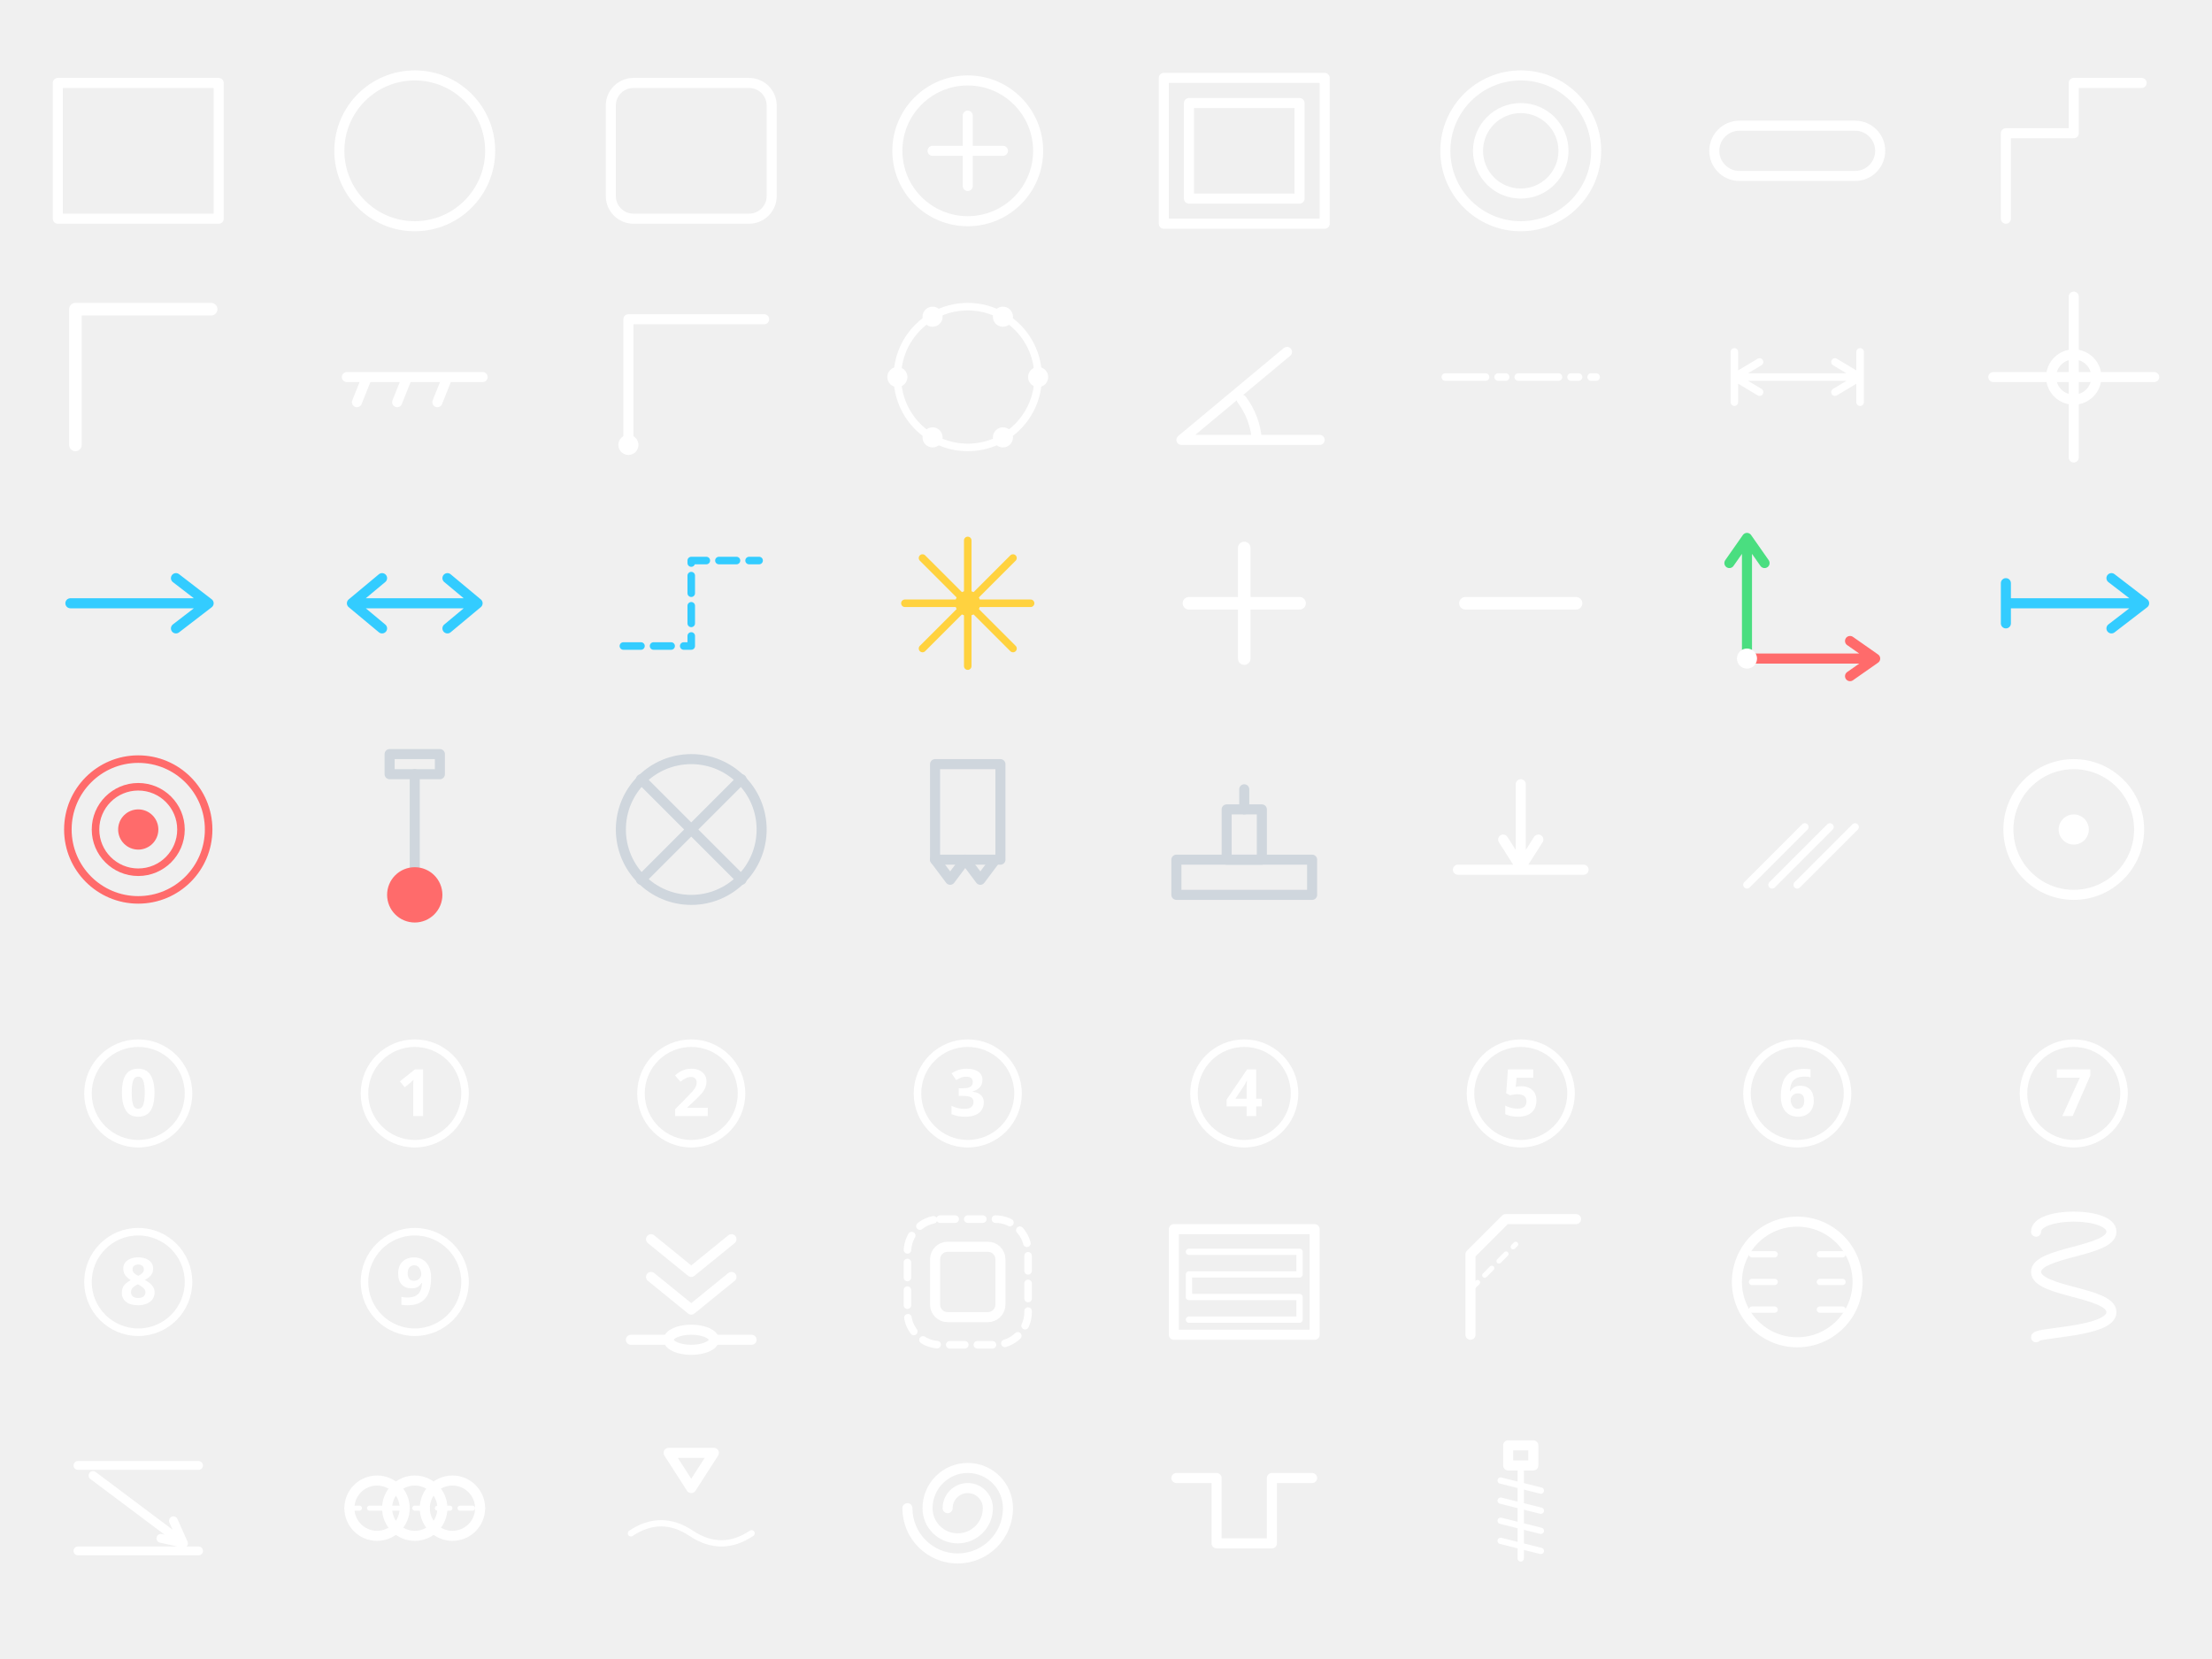
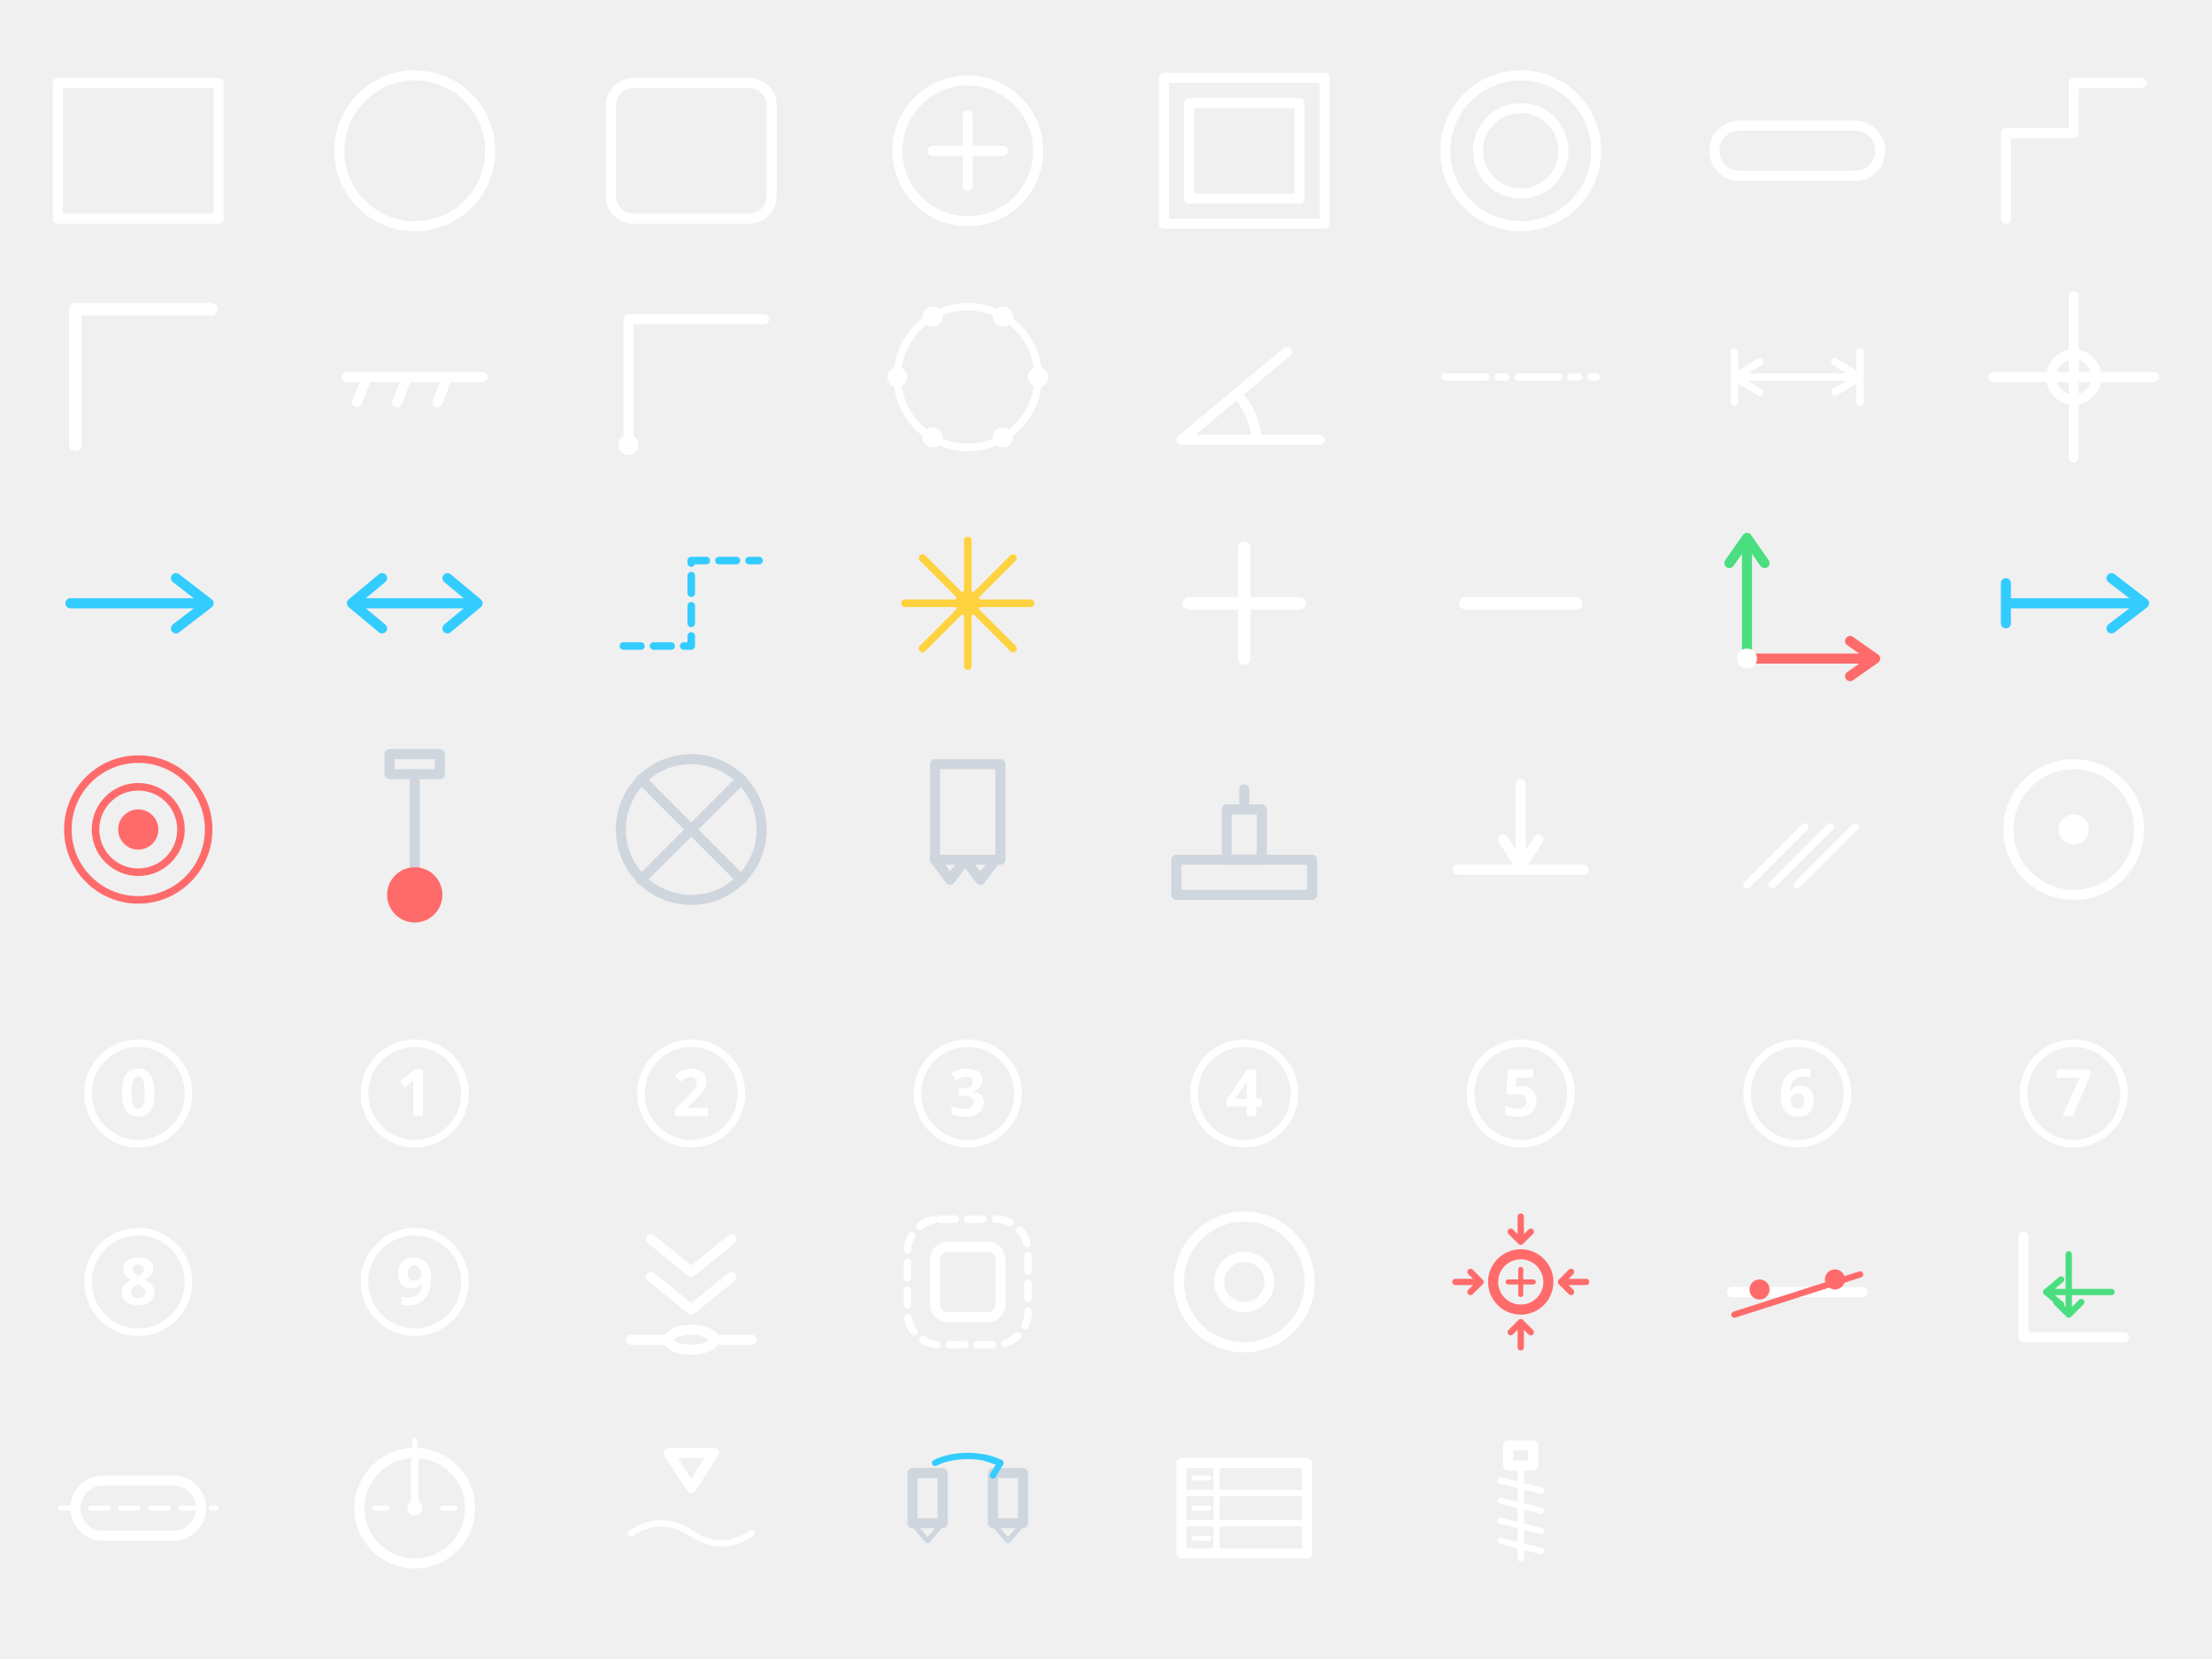
<svg xmlns="http://www.w3.org/2000/svg" width="100%" height="100%" viewBox="0 0 880 660" version="1.1" style="stroke-linejoin:round;stroke-linecap:round;">
  <g id="stock_rect" style="fill:none;stroke:#ffffff;stroke-width:4;">
    <rect x="23" y="33" width="64" height="54" />
  </g>
  <g id="stock_round" style="fill:none;stroke:#ffffff;stroke-width:4;">
    <circle cx="165" cy="60" r="30" />
  </g>
  <g id="pocket_rect" style="fill:none;stroke:#ffffff;stroke-width:4;">
    <rect x="243" y="33" width="64" height="54" rx="9" />
  </g>
  <g id="bore" style="fill:none;stroke:#ffffff;stroke-width:4;">
    <circle cx="385" cy="60" r="28" />
    <path d="M385,46 L385,74 M371,60 L399,60" />
  </g>
  <g id="boss_rect" style="fill:none;stroke:#ffffff;stroke-width:4;">
    <rect x="463" y="31" width="64" height="58" />
    <rect x="473" y="41" width="44" height="38" />
  </g>
  <g id="boss_round" style="fill:none;stroke:#ffffff;stroke-width:4;">
    <circle cx="605" cy="60" r="30" />
    <circle cx="605" cy="60" r="17" />
  </g>
  <g id="slot" style="fill:none;stroke:#ffffff;stroke-width:4;">
    <path d="M692,70 A10,10 0 0 1 692,50 L738,50 A10,10 0 0 1 738,70 Z" />
  </g>
  <g id="step" style="fill:none;stroke:#ffffff;stroke-width:4;">
    <path d="M798,87 L798,53 L825,53 L825,33 L852,33" />
  </g>
  <g id="corner" style="fill:none;stroke:#ffffff;stroke-width:5;">
    <path d="M30,177 L30,123 L84,123" />
  </g>
  <g id="edge" style="fill:none;stroke:#ffffff;stroke-width:4;">
    <path d="M138,150 L192,150 M146,150 L142,160 M162,150 L158,160 M178,150 L174,160" />
  </g>
  <g id="datum_corner" style="fill:none;stroke:#ffffff;stroke-width:4;">
    <path d="M250,177 L250,127 L304,127" />
    <circle cx="250" cy="177" r="4" style="fill:#ffffff;stroke:none;" />
  </g>
  <g id="bolt_circle" style="fill:none;stroke:#ffffff;stroke-width:3;">
    <circle cx="385" cy="150" r="28" />
    <g style="fill:#ffffff;stroke:none;">
      <circle cx="413" cy="150" r="4" />
      <circle cx="399" cy="174" r="4" />
      <circle cx="371" cy="174" r="4" />
      <circle cx="357" cy="150" r="4" />
      <circle cx="371" cy="126" r="4" />
      <circle cx="399" cy="126" r="4" />
    </g>
  </g>
  <g id="angle_arc" style="fill:none;stroke:#ffffff;stroke-width:4;">
    <path d="M470,175 L525,175 M470,175 L512,140 M500,175 A30,30 0 0 0 494,159" />
  </g>
  <g id="centerline" style="fill:none;stroke:#ffffff;stroke-width:3;stroke-dasharray:16 5 3 5;">
    <path d="M575,150 L635,150" />
  </g>
  <g id="dim_line" style="fill:none;stroke:#ffffff;stroke-width:3;">
    <path d="M690,150 L740,150 M690,140 L690,160 M740,140 L740,160 M700,144 L690,150 L700,156 M730,144 L740,150 L730,156" />
  </g>
  <g id="crosshair" style="fill:none;stroke:#ffffff;stroke-width:4;">
    <path d="M825,118 L825,182 M793,150 L857,150" />
    <circle cx="825" cy="150" r="9" />
  </g>
  <g id="arrow" style="fill:none;stroke:#33ccff;stroke-width:4;">
    <path d="M28,240 L82,240 M70,230 L83,240 L70,250" />
  </g>
  <g id="arrow_double" style="fill:none;stroke:#33ccff;stroke-width:4;">
    <path d="M140,240 L190,240 M152,230 L140,240 L152,250 M178,230 L190,240 L178,250" />
  </g>
  <g id="jogpath" style="fill:none;stroke:#33ccff;stroke-width:3;stroke-dasharray:7 5;">
    <path d="M248,257 L275,257 L275,223 L302,223" />
  </g>
  <g id="touch_spark" style="fill:none;stroke:#ffd23f;stroke-width:3;">
    <path d="M385,215 L385,265 M360,240 L410,240 M367,222 L403,258 M403,222 L367,258" />
    <circle cx="385" cy="240" r="5" style="fill:#ffd23f;stroke:none;" />
  </g>
  <g id="plus" style="fill:none;stroke:#ffffff;stroke-width:5;">
    <path d="M495,218 L495,262 M473,240 L517,240" />
  </g>
  <g id="minus" style="fill:none;stroke:#ffffff;stroke-width:5;">
    <path d="M583,240 L627,240" />
  </g>
  <g id="wcs_origin" style="fill:none;stroke-width:4;">
    <path d="M695,262 L745,262 M736,255 L746,262 L736,269" style="stroke:#ff6b6b;fill:none;" />
    <path d="M695,262 L695,215 M688,224 L695,214 L702,224" style="stroke:#4ade80;fill:none;" />
    <circle cx="695" cy="262" r="4" style="fill:#ffffff;stroke:none;" />
  </g>
  <g id="axis_arrow" style="fill:none;stroke:#33ccff;stroke-width:4;">
    <path d="M798,240 L852,240 M840,230 L853,240 L840,250 M798,232 L798,248" />
  </g>
  <g id="probe_ball" style="fill:none;stroke:#ff6b6b;stroke-width:3;">
    <circle cx="55" cy="330" r="28" />
    <circle cx="55" cy="330" r="17" />
    <circle cx="55" cy="330" r="8" style="fill:#ff6b6b;stroke:none;" />
  </g>
  <g id="stylus_side" style="fill:none;stroke:#cfd6dd;stroke-width:4;">
    <rect x="155" y="300" width="20" height="8" />
    <path d="M165,308 L165,348" />
    <circle cx="165" cy="356" r="9" style="fill:#ff6b6b;stroke:#ff6b6b;" />
  </g>
  <g id="endmill_top" style="fill:none;stroke:#cfd6dd;stroke-width:4;">
    <circle cx="275" cy="330" r="28" />
    <path d="M255,310 L295,350 M295,310 L255,350" />
  </g>
  <g id="endmill_side" style="fill:none;stroke:#cfd6dd;stroke-width:4;">
    <rect x="372" y="304" width="26" height="38" />
    <path d="M372,342 L378,350 L384,342 L390,350 L396,342" />
  </g>
  <g id="tool_setter" style="fill:none;stroke:#cfd6dd;stroke-width:4;">
    <rect x="468" y="342" width="54" height="14" />
    <rect x="488" y="322" width="14" height="20" />
    <path d="M495,322 L495,314" />
  </g>
  <g id="surface" style="fill:none;stroke:#ffffff;stroke-width:4;">
    <path d="M580,346 L630,346 M605,312 L605,344 M598,334 L605,345 L612,334" />
  </g>
  <g id="hatch" style="fill:none;stroke:#ffffff;stroke-width:3;">
    <path d="M695,352 L718,329 M705,352 L728,329 L728,329 M715,352 L738,329" />
  </g>
  <g id="ring" style="fill:none;stroke:#ffffff;stroke-width:4;">
    <circle cx="825" cy="330" r="26" />
    <circle cx="825" cy="330" r="6" style="fill:#ffffff;stroke:none;" />
  </g>
  <g id="badge_0" style="fill:none;stroke:#ffffff;stroke-width:3;">
    <circle cx="55" cy="435" r="20" />
    <text x="55" y="444" style="fill:#ffffff;stroke:none;font:bold 26px sans-serif;text-anchor:middle;">0</text>
  </g>
  <g id="badge_1" style="fill:none;stroke:#ffffff;stroke-width:3;">
    <circle cx="165" cy="435" r="20" />
    <text x="165" y="444" style="fill:#ffffff;stroke:none;font:bold 26px sans-serif;text-anchor:middle;">1</text>
  </g>
  <g id="badge_2" style="fill:none;stroke:#ffffff;stroke-width:3;">
    <circle cx="275" cy="435" r="20" />
    <text x="275" y="444" style="fill:#ffffff;stroke:none;font:bold 26px sans-serif;text-anchor:middle;">2</text>
  </g>
  <g id="badge_3" style="fill:none;stroke:#ffffff;stroke-width:3;">
    <circle cx="385" cy="435" r="20" />
    <text x="385" y="444" style="fill:#ffffff;stroke:none;font:bold 26px sans-serif;text-anchor:middle;">3</text>
  </g>
  <g id="badge_4" style="fill:none;stroke:#ffffff;stroke-width:3;">
    <circle cx="495" cy="435" r="20" />
    <text x="495" y="444" style="fill:#ffffff;stroke:none;font:bold 26px sans-serif;text-anchor:middle;">4</text>
  </g>
  <g id="badge_5" style="fill:none;stroke:#ffffff;stroke-width:3;">
    <circle cx="605" cy="435" r="20" />
    <text x="605" y="444" style="fill:#ffffff;stroke:none;font:bold 26px sans-serif;text-anchor:middle;">5</text>
  </g>
  <g id="badge_6" style="fill:none;stroke:#ffffff;stroke-width:3;">
    <circle cx="715" cy="435" r="20" />
    <text x="715" y="444" style="fill:#ffffff;stroke:none;font:bold 26px sans-serif;text-anchor:middle;">6</text>
  </g>
  <g id="badge_7" style="fill:none;stroke:#ffffff;stroke-width:3;">
    <circle cx="825" cy="435" r="20" />
    <text x="825" y="444" style="fill:#ffffff;stroke:none;font:bold 26px sans-serif;text-anchor:middle;">7</text>
  </g>
  <g id="badge_8" style="fill:none;stroke:#ffffff;stroke-width:3;">
    <circle cx="55" cy="510" r="20" />
    <text x="55" y="519" style="fill:#ffffff;stroke:none;font:bold 26px sans-serif;text-anchor:middle;">8</text>
  </g>
  <g id="badge_9" style="fill:none;stroke:#ffffff;stroke-width:3;">
    <circle cx="165" cy="510" r="20" />
    <text x="165" y="519" style="fill:#ffffff;stroke:none;font:bold 26px sans-serif;text-anchor:middle;">9</text>
  </g>
  <g id="drill" style="fill:none;stroke:#ffffff;stroke-width:4;">
    <path d="M259,493 L275,506 L291,493 M259,508 L275,521 L291,508 M251,533 L266,533 M284,533 L299,533" />
    <ellipse cx="275" cy="533" rx="9" ry="4" />
  </g>
  <g id="contour" style="fill:none;stroke:#ffffff;stroke-width:4;">
    <rect x="372" y="496" width="26" height="28" rx="5" />
    <rect x="361" y="485" width="48" height="50" rx="13" style="stroke-dasharray:6 5;stroke-width:3;" />
  </g>
-   <g id="face" style="fill:none;stroke:#ffffff;stroke-width:4;">
-     <rect x="467" y="489" width="56" height="42" />
-     <path d="M473,498 L517,498 L517,507 L473,507 L473,516 L517,516 L517,525 L473,525" style="stroke-width:2.5;" />
-   </g>
-   <g id="chamfer" style="fill:none;stroke:#ffffff;stroke-width:4;">
-     <path d="M585,531 L585,499 L599,485 L627,485" />
-     <path d="M585,513 L603,495" style="stroke-width:2;stroke-dasharray:4 4;" />
-   </g>
-   <g id="thread" style="fill:none;stroke:#ffffff;stroke-width:4;">
-     <circle cx="715" cy="510" r="24" />
-     <path d="M697,499 L706,499 M697,510 L706,510 M697,521 L706,521 M724,499 L733,499 M724,510 L733,510 M724,521 L733,521" style="stroke-width:2.5;" />
-   </g>
-   <g id="helix" style="fill:none;stroke:#ffffff;stroke-width:4;">
-     <path d="M810,490 C810,482 840,482 840,490 C840,498 810,498 810,506 C810,514 840,514 840,522 C840,530 810,530 810,532" />
-   </g>
-   <g id="ramp" style="fill:none;stroke:#ffffff;stroke-width:4;">
-     <path d="M31,583 L79,583 M31,617 L79,617 M37,587 L73,614 M73,614 L64,612 M73,614 L69,605" style="stroke-width:3.5;" />
-   </g>
-   <g id="trochoid" style="fill:none;stroke:#ffffff;stroke-width:4;">
-     <path d="M138,600 L192,600" style="stroke-width:2;stroke-dasharray:5 4;" />
-     <circle cx="150" cy="600" r="11" />
-     <circle cx="165" cy="600" r="11" />
-     <circle cx="180" cy="600" r="11" />
+   <g id="pocket_round" style="fill:none;stroke:#ffffff;stroke-width:4;">
+     <circle cx="495" cy="510" r="26" />
+     <circle cx="495" cy="510" r="10" />
+   </g>
+   <g id="probe_center" style="fill:none;stroke:#ff6b6b;stroke-width:4;">
+     <circle cx="605" cy="510" r="11" />
+     <path d="M605,505 L605,515 M600,510 L610,510" style="stroke-width:2;" />
+     <path d="M605,484 L605,494 M601,490 L605,494 L609,490 M605,536 L605,526 M601,530 L605,526 L609,530 M579,510 L589,510 M585,506 L589,510 L585,514 M631,510 L621,510 M625,506 L621,510 L625,514" style="stroke-width:2.5;" />
+   </g>
+   <g id="align_two" style="fill:none;stroke:#ff6b6b;stroke-width:4;">
+     <path d="M689,514 L741,514" style="stroke:#ffffff;" />
+     <path d="M690,523 L740,507" style="stroke-width:2.5;" />
+     <g style="fill:#ff6b6b;stroke:none;">
+       <circle cx="700" cy="513" r="4" />
+       <circle cx="730" cy="509" r="4" />
+     </g>
+   </g>
+   <g id="home" style="fill:none;stroke:#ffffff;stroke-width:4;">
+     <path d="M805,492 L805,532 L845,532" />
+     <path d="M840,514 L814,514 M820,509 L814,514 L820,519 M823,499 L823,523 M818,518 L823,523 L828,518" style="stroke:#4ade80;stroke-width:2.5;" />
+   </g>
+   <g id="rotary_axis" style="fill:none;stroke:#ffffff;stroke-width:4;">
+     <rect x="30" y="589" width="50" height="22" rx="11" />
+     <path d="M24,600 L86,600" style="stroke-width:2;stroke-dasharray:7 5;" />
+   </g>
+   <g id="clock_dial" style="fill:none;stroke:#ffffff;stroke-width:4;">
+     <circle cx="165" cy="600" r="22" />
+     <path d="M165,600 L165,581" style="stroke-width:3;" />
+     <circle cx="165" cy="600" r="3" style="fill:#ffffff;stroke:none;" />
+     <path d="M165,578 L165,573 M154,600 L149,600 M176,600 L181,600" style="stroke-width:2;" />
  </g>
  <g id="engrave" style="fill:none;stroke:#ffffff;stroke-width:4;">
    <path d="M266,578 L275,592 L284,578 Z" />
    <path d="M251,610 Q263,602 275,610 Q287,618 299,610" style="stroke-width:2.5;" />
  </g>
-   <g id="spiral" style="fill:none;stroke:#ffffff;stroke-width:4;">
-     <path d="M377,600 A8,8 0 0 1 393,600 A12,12 0 0 1 369,600 A16,16 0 0 1 401,600 A20,20 0 0 1 361,600" />
-   </g>
-   <g id="groove" style="fill:none;stroke:#ffffff;stroke-width:4;">
-     <path d="M468,588 L484,588 L484,614 L506,614 L506,588 L522,588" />
+   <g id="tool_change" style="fill:none;stroke:#cfd6dd;stroke-width:4;">
+     <rect x="363" y="586" width="12" height="20" />
+     <rect x="395" y="586" width="12" height="20" />
+     <path d="M363,606 L369,613 L375,606 M395,606 L401,613 L407,606" style="stroke-width:2;" />
+     <path d="M372,582 A18,9 0 0 1 398,582" style="stroke:#33ccff;stroke-width:2.5;" />
+     <path d="M398,582 L392,580 M398,582 L395,587" style="stroke:#33ccff;stroke-width:2.5;" />
+   </g>
+   <g id="tool_table" style="fill:none;stroke:#ffffff;stroke-width:4;">
+     <rect x="470" y="582" width="50" height="36" />
+     <path d="M470,594 L520,594 M470,606 L520,606 M484,582 L484,618" style="stroke-width:2.5;" />
+     <path d="M475,588 L481,588 M475,600 L481,600 M475,612 L481,612" style="stroke-width:2;" />
  </g>
  <g id="tap" style="fill:none;stroke:#ffffff;stroke-width:4;">
    <rect x="600" y="575" width="10" height="8" />
    <path d="M605,583 L605,620 M597,589 L613,593 M597,597 L613,601 M597,605 L613,609 M597,613 L613,617" style="stroke-width:2.5;" />
  </g>
</svg>
